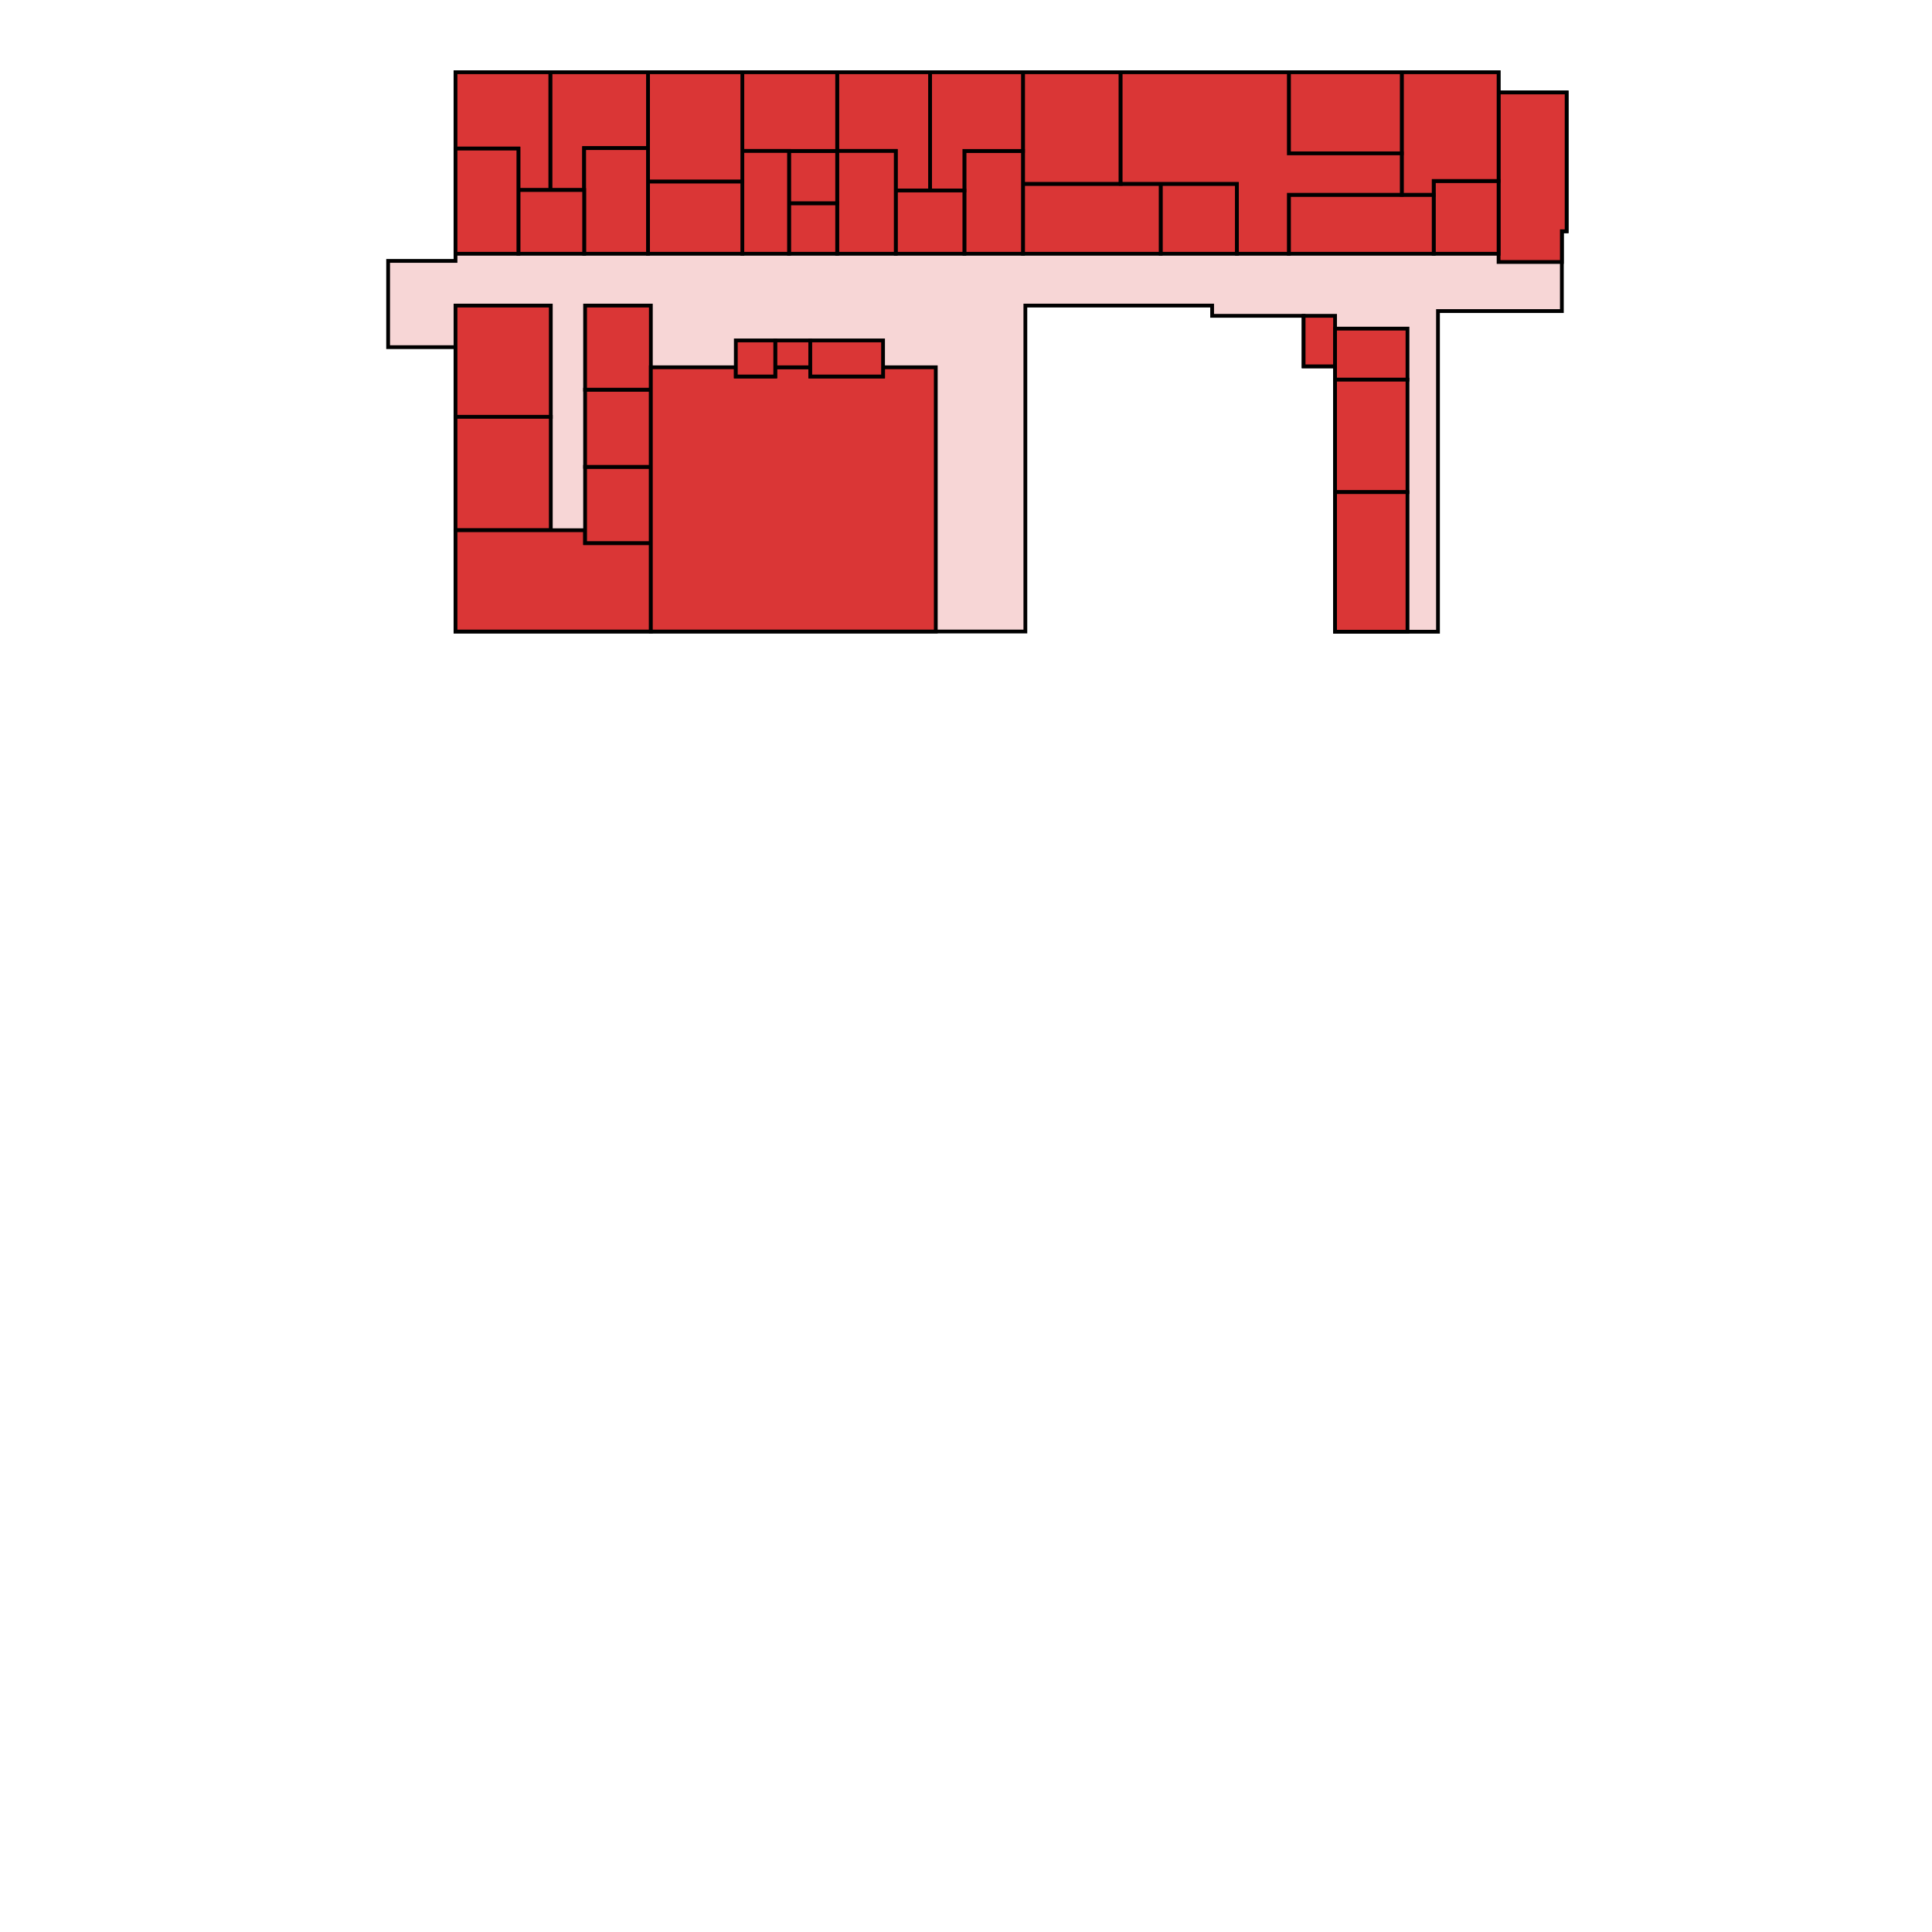
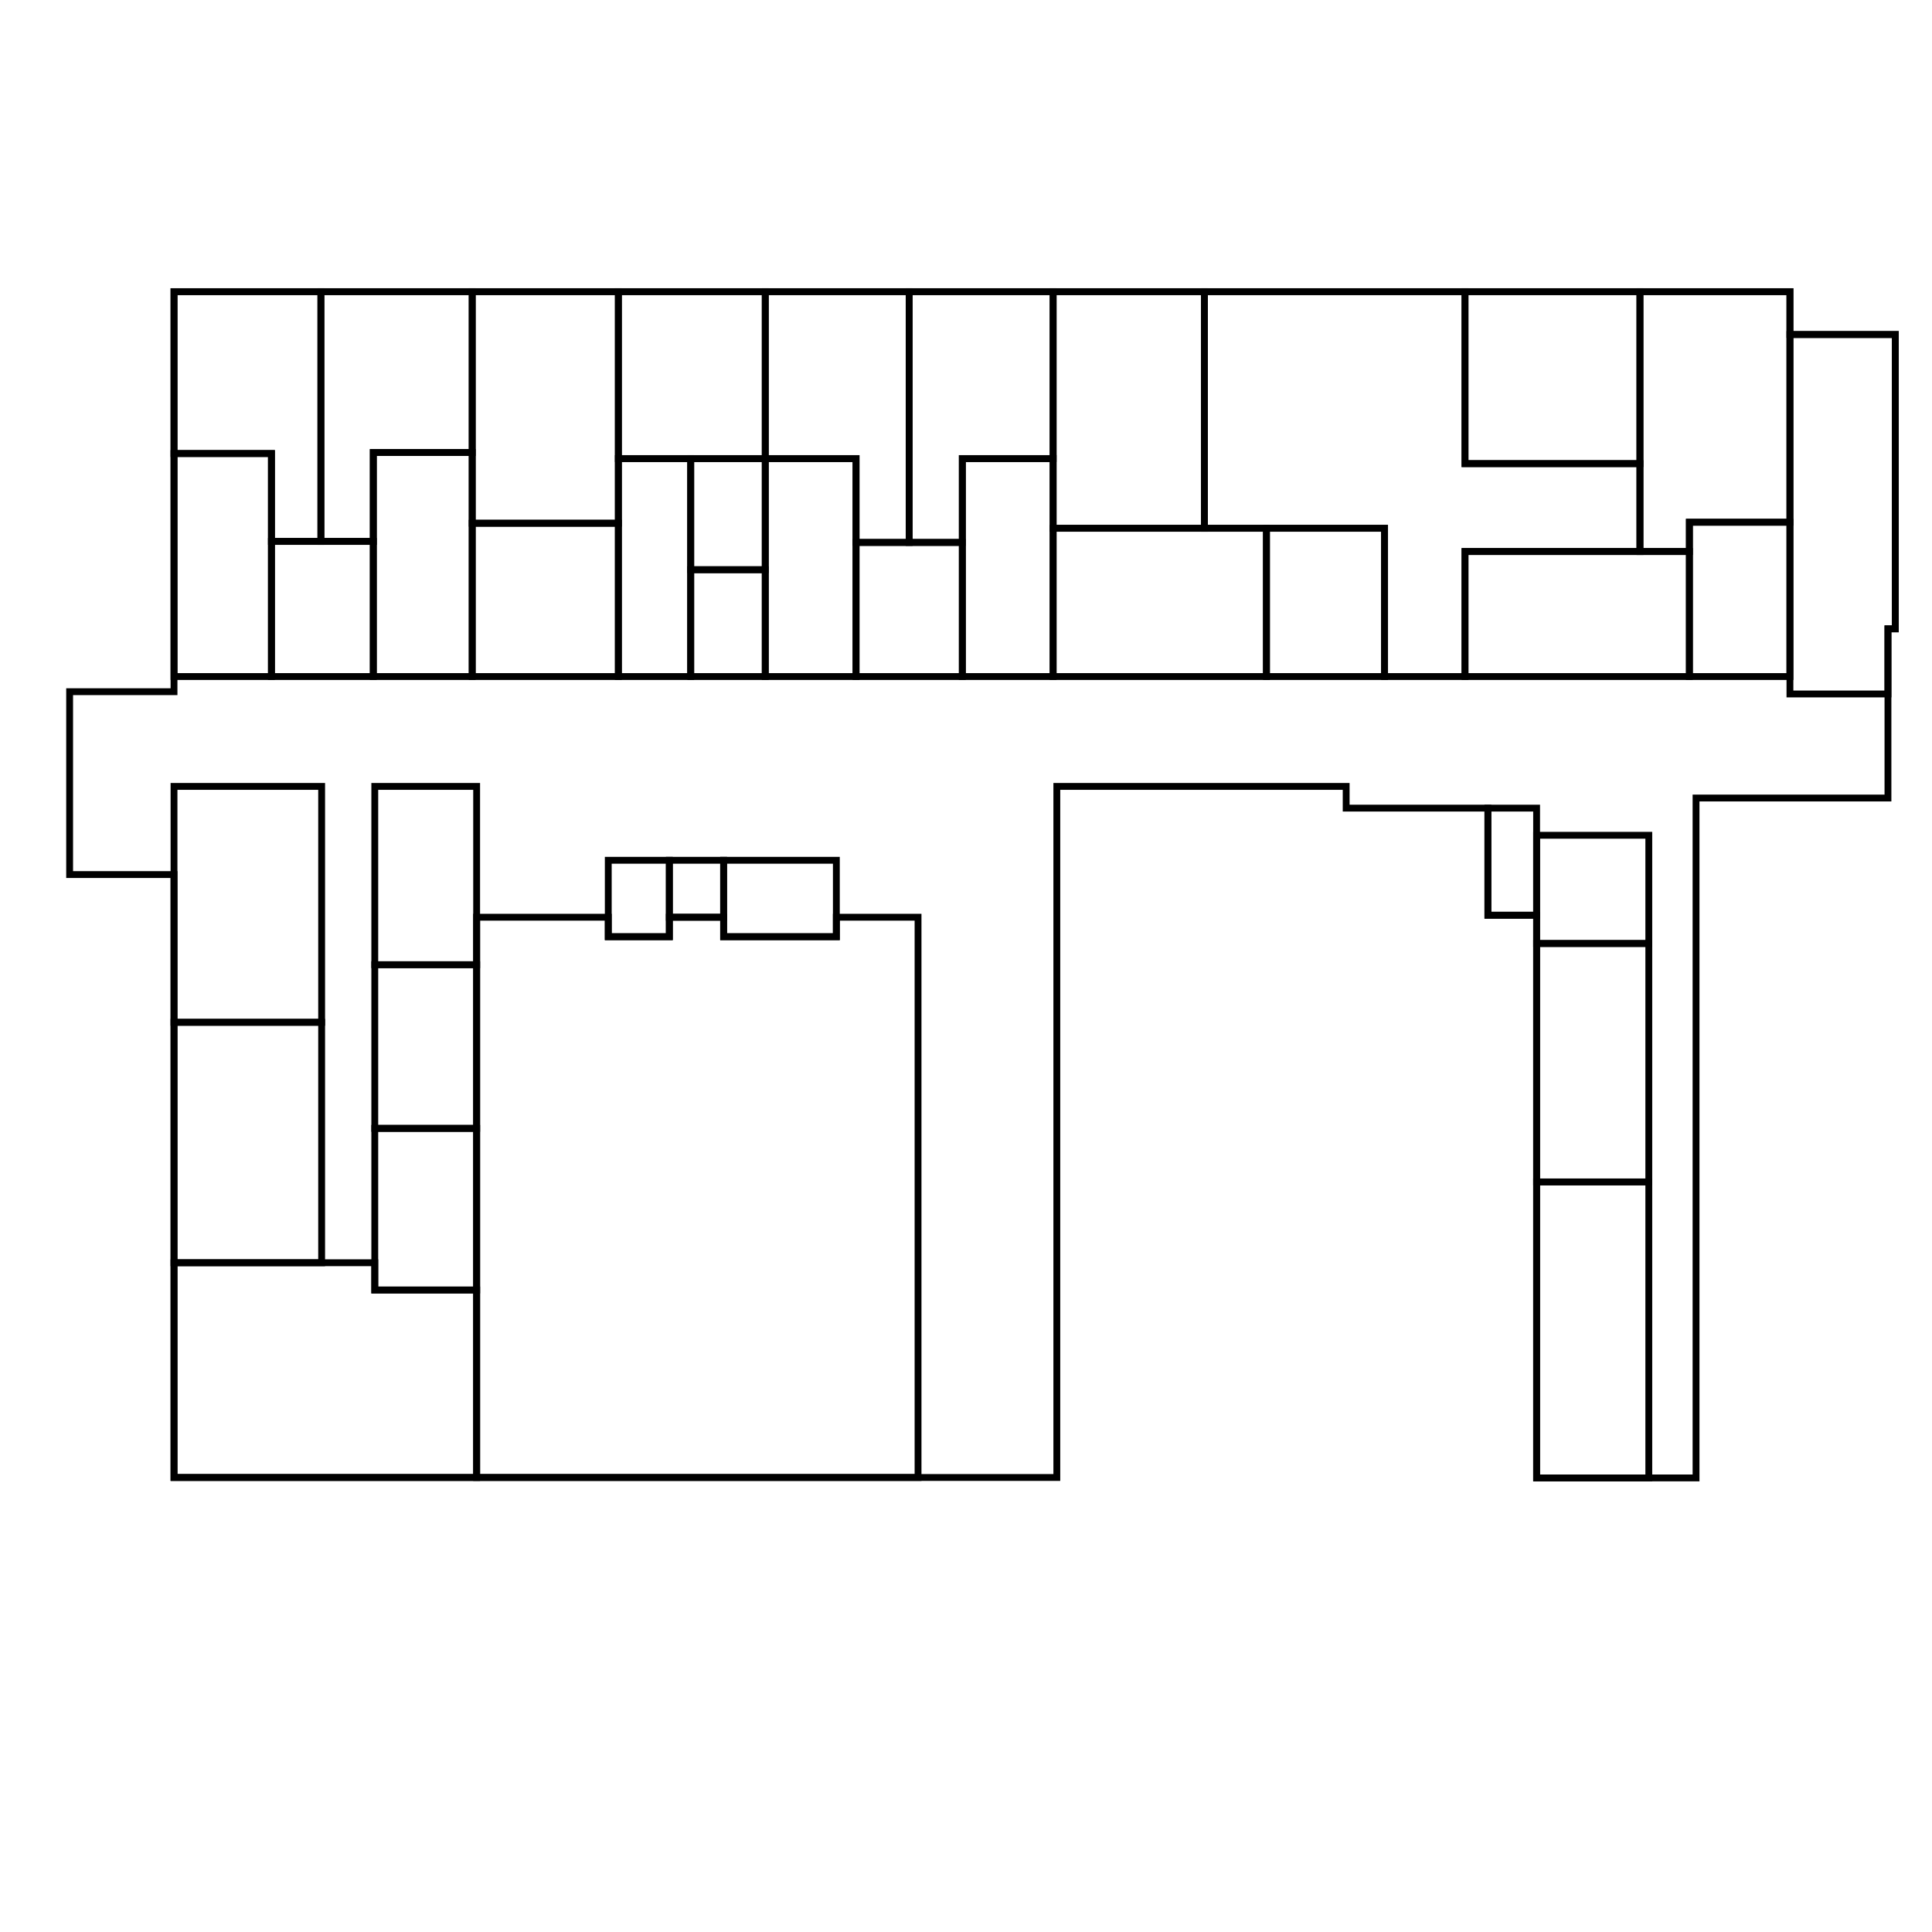
<svg xmlns="http://www.w3.org/2000/svg" width="1024" height="1024" viewBox="0 0 1024 1024" id="svg2" version="1.1">
  <defs id="defs4" />
  <g style="display:inline" id="g4719">
-     <path id="path4721" d="m 241.428,38.285 0,100 -35.713,0 0,45.715 35.713,0 0,150.715 302.035,0 0,-172.754 98.994,0 0,5.43 48.488,0 0,26.77 16.666,0 0,140.664 54.549,0 0,-140.664 0,-29.295 32.125,0 33.535,0 0,-42.293 2.525,0 0,-73.572 -36.061,0 0,-10.715 -552.857,0 z" style="display:inline;fill:#f7d6d6;fill-opacity:1;stroke:#000000;stroke-width:2;stroke-miterlimit:4;stroke-dasharray:none;stroke-opacity:1" />
-     <rect y="161.961" x="241.428" height="58.968" width="50.506" id="rect4723" style="fill:#da3636;fill-opacity:1;stroke:#000000;stroke-width:2;stroke-miterlimit:4;stroke-dasharray:none;stroke-opacity:1" />
-     <rect y="220.929" x="241.428" height="60.104" width="50.506" id="rect4725" style="fill:#da3636;fill-opacity:1;stroke:#000000;stroke-width:2;stroke-miterlimit:4;stroke-dasharray:none;stroke-opacity:1" />
-     <path id="path4727" d="m 241.428,281.033 0,53.682 103.539,0 0,-46.863 -34.85,0 0,-6.818 -68.689,0 z" style="fill:#da3636;fill-opacity:1;stroke:#000000;stroke-width:2;stroke-miterlimit:4;stroke-dasharray:none;stroke-opacity:1" />
-     <rect y="247.445" x="310.117" height="40.406" width="34.85" id="rect4729" style="fill:#da3636;fill-opacity:1;stroke:#000000;stroke-width:2;stroke-miterlimit:4;stroke-dasharray:none;stroke-opacity:1" />
-     <rect y="206.534" x="310.117" height="40.911" width="34.85" id="rect4731" style="fill:#da3636;fill-opacity:1;stroke:#000000;stroke-width:2;stroke-miterlimit:4;stroke-dasharray:none;stroke-opacity:1" />
-     <rect y="161.961" x="310.117" height="44.573" width="34.85" id="rect4733" style="fill:#da3636;fill-opacity:1;stroke:#000000;stroke-width:2;stroke-miterlimit:4;stroke-dasharray:none;stroke-opacity:1" />
-     <path id="path4735" d="m 344.967,194.664 0,140.051 151.018,0 0,-140.051 -27.949,0 0,4.871 -38.57,0 0,-4.871 -18.572,0 0,4.871 -20.893,0 0,-4.871 -45.033,0 z" style="fill:#da3636;fill-opacity:1;stroke:#000000;stroke-width:2;stroke-miterlimit:4;stroke-dasharray:none;stroke-opacity:1" />
-     <rect y="180.429" x="410.893" height="14.236" width="18.571" id="rect4737" style="fill:#da3636;fill-opacity:1;stroke:#000000;stroke-width:2;stroke-miterlimit:4;stroke-dasharray:none;stroke-opacity:1" />
-     <rect y="180.429" x="390" height="19.107" width="20.893" id="rect4739" style="fill:#da3636;fill-opacity:1;stroke:#000000;stroke-width:2;stroke-miterlimit:4;stroke-dasharray:none;stroke-opacity:1" />
-     <rect y="180.429" x="429.464" height="19.107" width="38.571" id="rect4741" style="fill:#da3636;fill-opacity:1;stroke:#000000;stroke-width:2;stroke-miterlimit:4;stroke-dasharray:none;stroke-opacity:1" />
-     <rect y="167.391" x="690.945" height="26.77" width="16.666" id="rect4743" style="fill:#da3636;fill-opacity:1;stroke:#000000;stroke-width:2;stroke-miterlimit:4;stroke-dasharray:none;stroke-opacity:1" />
-     <rect y="174.176" x="707.611" height="27.054" width="38.386" id="rect4745" style="fill:#da3636;fill-opacity:1;stroke:#000000;stroke-width:2;stroke-miterlimit:4;stroke-dasharray:none;stroke-opacity:1" />
-     <rect y="201.231" x="707.611" height="59.599" width="38.386" id="rect4747" style="fill:#da3636;fill-opacity:1;stroke:#000000;stroke-width:2;stroke-miterlimit:4;stroke-dasharray:none;stroke-opacity:1" />
-     <rect y="260.83" x="707.611" height="73.994" width="38.386" id="rect4749" style="fill:#da3636;fill-opacity:1;stroke:#000000;stroke-width:2;stroke-miterlimit:4;stroke-dasharray:none;stroke-opacity:1" />
-     <path id="path4751" d="m 794.285,49 0,73.572 0,16.281 33.535,0 0,-16.281 2.525,0 0,-73.572 -2.525,0 -33.535,0 z" style="fill:#da3636;fill-opacity:1;stroke:#000000;stroke-width:2;stroke-miterlimit:4;stroke-dasharray:none;stroke-opacity:1" />
-     <rect y="95.922" x="759.887" height="38.575" width="34.398" id="rect4753" style="fill:#da3636;fill-opacity:1;stroke:#000000;stroke-width:2;stroke-miterlimit:4;stroke-dasharray:none;stroke-opacity:1" />
-     <rect y="103.246" x="683.116" height="31.252" width="76.772" id="rect4755" style="fill:#da3636;fill-opacity:1;stroke:#000000;stroke-width:2;stroke-miterlimit:4;stroke-dasharray:none;stroke-opacity:1" />
-     <path id="path4757" d="m 742.967,38.285 0,64.961 16.92,0 0,-7.324 34.398,0 0,-57.637 -34.398,0 -16.92,0 z" style="fill:#da3636;fill-opacity:1;stroke:#000000;stroke-width:2;stroke-miterlimit:4;stroke-dasharray:none;stroke-opacity:1" />
-     <rect y="38.285" x="683.116" height="42.99" width="59.851" id="rect4759" style="fill:#da3636;fill-opacity:1;stroke:#000000;stroke-width:2;stroke-miterlimit:4;stroke-dasharray:none;stroke-opacity:1" />
-     <rect y="97.438" x="615.183" height="37.06" width="40.406" id="rect4761" style="fill:#da3636;fill-opacity:1;stroke:#000000;stroke-width:2;stroke-miterlimit:4;stroke-dasharray:none;stroke-opacity:1" />
-     <rect y="97.438" x="542.199" height="37.06" width="72.983" id="rect4763" style="fill:#da3636;fill-opacity:1;stroke:#000000;stroke-width:2;stroke-miterlimit:4;stroke-dasharray:none;stroke-opacity:1" />
-     <rect y="38.285" x="542.199" height="59.152" width="51.77" id="rect4765" style="fill:#da3636;fill-opacity:1;stroke:#000000;stroke-width:2;stroke-miterlimit:4;stroke-dasharray:none;stroke-opacity:1" />
-     <path id="path4767" d="m 593.969,38.285 0,59.152 61.621,0 0,5.809 0,31.252 27.525,0 0,-31.252 59.852,0 0,-21.971 -59.852,0 0,-42.99 -89.146,0 z" style="fill:#da3636;fill-opacity:1;stroke:#000000;stroke-width:2;stroke-miterlimit:4;stroke-dasharray:none;stroke-opacity:1" />
-     <rect y="80.012" x="511.137" height="54.485" width="31.062" id="rect4769" style="fill:#da3636;fill-opacity:1;stroke:#000000;stroke-width:2;stroke-miterlimit:4;stroke-dasharray:none;stroke-opacity:1" />
-     <path id="path4771" d="m 492.955,38.285 0,41.727 0,20.961 18.182,0 0,-20.961 31.062,0 0,-41.727 -49.244,0 z" style="fill:#da3636;fill-opacity:1;stroke:#000000;stroke-width:2;stroke-miterlimit:4;stroke-dasharray:none;stroke-opacity:1" />
-     <path style="fill:#da3636;fill-opacity:1;stroke:#000000;stroke-width:2;stroke-miterlimit:4;stroke-dasharray:none;stroke-opacity:1" d="m 492.955,38.285 0,41.727 0,20.961 -18.182,0 0,-20.961 -31.062,0 0,-41.727 49.244,0 z" id="path4773" />
-     <rect y="100.973" x="474.773" height="33.525" width="36.364" id="rect4775" style="fill:#da3636;fill-opacity:1;stroke:#000000;stroke-width:2;stroke-miterlimit:4;stroke-dasharray:none;stroke-opacity:1" />
-     <rect y="80.012" x="443.711" height="54.486" width="31.062" id="rect4777" style="fill:#da3636;fill-opacity:1;stroke:#000000;stroke-width:2;stroke-miterlimit:4;stroke-dasharray:none;stroke-opacity:1" />
-     <rect y="80.012" x="418.203" height="27.78" width="25.508" id="rect4779" style="fill:#da3636;fill-opacity:1;stroke:#000000;stroke-width:2;stroke-miterlimit:4;stroke-dasharray:none;stroke-opacity:1" />
-     <rect y="107.792" x="418.203" height="26.706" width="25.508" id="rect4781" style="fill:#da3636;fill-opacity:1;stroke:#000000;stroke-width:2;stroke-miterlimit:4;stroke-dasharray:none;stroke-opacity:1" />
-     <rect y="38.285" x="393.454" height="41.727" width="50.257" id="rect4783" style="fill:#da3636;fill-opacity:1;stroke:#000000;stroke-width:2;stroke-miterlimit:4;stroke-dasharray:none;stroke-opacity:1" />
-     <rect y="80.012" x="393.454" height="54.486" width="24.749" id="rect4785" style="fill:#da3636;fill-opacity:1;stroke:#000000;stroke-width:2;stroke-miterlimit:4;stroke-dasharray:none;stroke-opacity:1" />
-     <rect y="96.175" x="343.452" height="38.323" width="50.003" id="rect4787" style="fill:#da3636;fill-opacity:1;stroke:#000000;stroke-width:2;stroke-miterlimit:4;stroke-dasharray:none;stroke-opacity:1" />
-     <rect y="38.285" x="343.452" height="57.89" width="50.003" id="rect4789" style="fill:#da3636;fill-opacity:1;stroke:#000000;stroke-width:2;stroke-miterlimit:4;stroke-dasharray:none;stroke-opacity:1" />
-     <path id="path4791" d="m 291.682,38.285 0,62.436 17.93,0 0,-22.223 33.84,0 0,-40.213 -51.77,0 z" style="fill:#da3636;fill-opacity:1;stroke:#000000;stroke-width:2;stroke-miterlimit:4;stroke-dasharray:none;stroke-opacity:1" />
-     <rect y="78.498" x="309.611" height="55.999" width="33.841" id="rect4793" style="fill:#da3636;fill-opacity:1;stroke:#000000;stroke-width:2;stroke-miterlimit:4;stroke-dasharray:none;stroke-opacity:1" />
-     <path id="path4795" d="m 241.428,38.285 0,40.465 33.334,0 0,21.971 16.92,0 0,-62.436 -50.254,0 z" style="fill:#da3636;fill-opacity:1;stroke:#000000;stroke-width:2;stroke-miterlimit:4;stroke-dasharray:none;stroke-opacity:1" />
-     <rect y="100.721" x="274.762" height="33.777" width="34.85" id="rect4797" style="fill:#da3636;fill-opacity:1;stroke:#000000;stroke-width:2;stroke-miterlimit:4;stroke-dasharray:none;stroke-opacity:1" />
-     <rect y="78.75" x="241.428" height="55.748" width="33.334" id="rect4799" style="fill:#da3636;fill-opacity:1;stroke:#000000;stroke-width:2;stroke-miterlimit:4;stroke-dasharray:none;stroke-opacity:1" />
+     <path id="path4721" d="M 92.231,154.585 V 366.612 H 36.905 v 96.928 H 92.231 V 783.098 H 560.137 V 416.812 h 153.359 v 11.512 h 75.117 v 56.759 h 25.819 v 298.247 h 84.506 V 485.083 422.97 h 49.767 51.952 v -89.673 h 3.912 V 177.303 h -55.864 v -22.718 z" style="display:inline;fill:#721c1c;fill-opacity:0;stroke:#000000;stroke-width:3.625;stroke-miterlimit:4;stroke-dasharray:none;stroke-opacity:1" />
+     <rect y="416.812" x="92.231" height="125.028" width="78.243" id="rect4723" style="fill:#721c1c;fill-opacity:0;stroke:#000000;stroke-width:3.625;stroke-miterlimit:4;stroke-dasharray:none;stroke-opacity:1" />
+     <rect y="541.84" x="92.231" height="127.437" width="78.243" id="rect4725" style="fill:#721c1c;fill-opacity:0;stroke:#000000;stroke-width:3.625;stroke-miterlimit:4;stroke-dasharray:none;stroke-opacity:1" />
+     <path id="path4727" d="M 92.231,669.278 V 783.098 H 252.631 v -99.363 h -53.988 v -14.457 z" style="fill:#721c1c;fill-opacity:0;stroke:#000000;stroke-width:3.625;stroke-miterlimit:4;stroke-dasharray:none;stroke-opacity:1" />
+     <rect y="598.062" x="198.643" height="85.673" width="53.988" id="rect4729" style="fill:#721c1c;fill-opacity:0;stroke:#000000;stroke-width:3.625;stroke-miterlimit:4;stroke-dasharray:none;stroke-opacity:1" />
+     <rect y="511.319" x="198.643" height="86.743" width="53.988" id="rect4731" style="fill:#721c1c;fill-opacity:0;stroke:#000000;stroke-width:3.625;stroke-miterlimit:4;stroke-dasharray:none;stroke-opacity:1" />
+     <rect y="416.812" x="198.643" height="94.507" width="53.988" id="rect4733" style="fill:#721c1c;fill-opacity:0;stroke:#000000;stroke-width:3.625;stroke-miterlimit:4;stroke-dasharray:none;stroke-opacity:1" />
+     <path id="path4735" d="M 252.631,486.151 V 783.098 h 233.953 V 486.151 h -43.298 v 10.328 H 383.534 V 486.151 H 354.762 v 10.328 h -32.366 v -10.328 z" style="fill:#721c1c;fill-opacity:0;stroke:#000000;stroke-width:3.625;stroke-miterlimit:4;stroke-dasharray:none;stroke-opacity:1" />
+     <rect y="455.968" x="354.762" height="30.185" width="28.77" id="rect4737" style="fill:#721c1c;fill-opacity:0;stroke:#000000;stroke-width:3.625;stroke-miterlimit:4;stroke-dasharray:none;stroke-opacity:1" />
+     <rect y="455.968" x="322.396" height="40.512" width="32.367" id="rect4739" style="fill:#721c1c;fill-opacity:0;stroke:#000000;stroke-width:3.625;stroke-miterlimit:4;stroke-dasharray:none;stroke-opacity:1" />
+     <rect y="455.968" x="383.533" height="40.512" width="59.754" id="rect4741" style="fill:#721c1c;fill-opacity:0;stroke:#000000;stroke-width:3.625;stroke-miterlimit:4;stroke-dasharray:none;stroke-opacity:1" />
+     <rect y="428.324" x="788.613" height="56.759" width="25.819" id="rect4743" style="fill:#721c1c;fill-opacity:0;stroke:#000000;stroke-width:3.625;stroke-miterlimit:4;stroke-dasharray:none;stroke-opacity:1" />
+     <rect y="442.712" x="814.432" height="57.363" width="59.467" id="rect4745" style="fill:#721c1c;fill-opacity:0;stroke:#000000;stroke-width:3.625;stroke-miterlimit:4;stroke-dasharray:none;stroke-opacity:1" />
+     <rect y="500.075" x="814.432" height="126.366" width="59.467" id="rect4747" style="fill:#721c1c;fill-opacity:0;stroke:#000000;stroke-width:3.625;stroke-miterlimit:4;stroke-dasharray:none;stroke-opacity:1" />
+     <rect y="626.441" x="814.432" height="156.889" width="59.467" id="rect4749" style="fill:#721c1c;fill-opacity:0;stroke:#000000;stroke-width:3.625;stroke-miterlimit:4;stroke-dasharray:none;stroke-opacity:1" />
+     <path id="path4751" d="m 948.705,177.303 v 155.994 34.521 h 51.952 v -34.521 h 3.912 V 177.303 h -3.912 z" style="fill:#721c1c;fill-opacity:0;stroke:#000000;stroke-width:3.625;stroke-miterlimit:4;stroke-dasharray:none;stroke-opacity:1" />
+     <rect y="276.792" x="895.416" height="81.79" width="53.288" id="rect4753" style="fill:#721c1c;fill-opacity:0;stroke:#000000;stroke-width:3.625;stroke-miterlimit:4;stroke-dasharray:none;stroke-opacity:1" />
+     <rect y="292.32" x="776.483" height="66.262" width="118.933" id="rect4755" style="fill:#721c1c;fill-opacity:0;stroke:#000000;stroke-width:3.625;stroke-miterlimit:4;stroke-dasharray:none;stroke-opacity:1" />
+     <path id="path4757" d="m 869.203,154.585 v 137.735 h 26.212 V 276.791 h 53.289 V 154.585 h -53.289 z" style="fill:#721c1c;fill-opacity:0;stroke:#000000;stroke-width:3.625;stroke-miterlimit:4;stroke-dasharray:none;stroke-opacity:1" />
+     <rect y="154.585" x="776.483" height="91.151" width="92.72" id="rect4759" style="fill:#721c1c;fill-opacity:0;stroke:#000000;stroke-width:3.625;stroke-miterlimit:4;stroke-dasharray:none;stroke-opacity:1" />
+     <rect y="280.004" x="671.244" height="78.577" width="62.596" id="rect4761" style="fill:#721c1c;fill-opacity:0;stroke:#000000;stroke-width:3.625;stroke-miterlimit:4;stroke-dasharray:none;stroke-opacity:1" />
+     <rect y="280.004" x="558.179" height="78.577" width="113.064" id="rect4763" style="fill:#721c1c;fill-opacity:0;stroke:#000000;stroke-width:3.625;stroke-miterlimit:4;stroke-dasharray:none;stroke-opacity:1" />
+     <rect y="154.585" x="558.179" height="125.419" width="80.201" id="rect4765" style="fill:#721c1c;fill-opacity:0;stroke:#000000;stroke-width:3.625;stroke-miterlimit:4;stroke-dasharray:none;stroke-opacity:1" />
+     <path id="path4767" d="m 638.379,154.585 v 125.419 h 95.462 v 12.316 66.263 h 42.642 v -66.263 h 92.721 v -46.584 h -92.721 v -91.151 z" style="fill:#721c1c;fill-opacity:0;stroke:#000000;stroke-width:3.625;stroke-miterlimit:4;stroke-dasharray:none;stroke-opacity:1" />
+     <rect y="243.058" x="510.058" height="115.523" width="48.121" id="rect4769" style="fill:#721c1c;fill-opacity:0;stroke:#000000;stroke-width:3.625;stroke-miterlimit:4;stroke-dasharray:none;stroke-opacity:1" />
+     <path id="path4771" d="m 481.891,154.585 v 88.472 44.443 h 28.167 v -44.443 h 48.121 v -88.472 z" style="fill:#721c1c;fill-opacity:0;stroke:#000000;stroke-width:3.625;stroke-miterlimit:4;stroke-dasharray:none;stroke-opacity:1" />
+     <path style="fill:#721c1c;fill-opacity:0;stroke:#000000;stroke-width:3.625;stroke-miterlimit:4;stroke-dasharray:none;stroke-opacity:1" d="m 481.891,154.585 v 88.472 44.443 h -28.167 v -44.443 h -48.121 v -88.472 z" id="path4773" />
+     <rect y="287.5" x="453.725" height="71.082" width="56.334" id="rect4775" style="fill:#721c1c;fill-opacity:0;stroke:#000000;stroke-width:3.625;stroke-miterlimit:4;stroke-dasharray:none;stroke-opacity:1" />
+     <rect y="243.057" x="405.603" height="115.525" width="48.121" id="rect4777" style="fill:#721c1c;fill-opacity:0;stroke:#000000;stroke-width:3.625;stroke-miterlimit:4;stroke-dasharray:none;stroke-opacity:1" />
+     <rect y="243.057" x="366.087" height="58.901" width="39.516" id="rect4779" style="fill:#721c1c;fill-opacity:0;stroke:#000000;stroke-width:3.625;stroke-miterlimit:4;stroke-dasharray:none;stroke-opacity:1" />
+     <rect y="301.958" x="366.087" height="56.624" width="39.516" id="rect4781" style="fill:#721c1c;fill-opacity:0;stroke:#000000;stroke-width:3.625;stroke-miterlimit:4;stroke-dasharray:none;stroke-opacity:1" />
+     <rect y="154.585" x="327.747" height="88.472" width="77.856" id="rect4783" style="fill:#721c1c;fill-opacity:0;stroke:#000000;stroke-width:3.625;stroke-miterlimit:4;stroke-dasharray:none;stroke-opacity:1" />
+     <rect y="243.057" x="327.747" height="115.525" width="38.34" id="rect4785" style="fill:#721c1c;fill-opacity:0;stroke:#000000;stroke-width:3.625;stroke-miterlimit:4;stroke-dasharray:none;stroke-opacity:1" />
+     <rect y="277.327" x="250.284" height="81.255" width="77.463" id="rect4787" style="fill:#721c1c;fill-opacity:0;stroke:#000000;stroke-width:3.625;stroke-miterlimit:4;stroke-dasharray:none;stroke-opacity:1" />
+     <rect y="154.585" x="250.284" height="122.742" width="77.463" id="rect4789" style="fill:#721c1c;fill-opacity:0;stroke:#000000;stroke-width:3.625;stroke-miterlimit:4;stroke-dasharray:none;stroke-opacity:1" />
+     <path id="path4791" d="m 170.083,154.585 v 132.381 h 27.776 v -47.118 h 52.424 v -85.262 z" style="fill:#721c1c;fill-opacity:0;stroke:#000000;stroke-width:3.625;stroke-miterlimit:4;stroke-dasharray:none;stroke-opacity:1" />
+     <rect y="239.847" x="197.859" height="118.734" width="52.425" id="rect4793" style="fill:#721c1c;fill-opacity:0;stroke:#000000;stroke-width:3.625;stroke-miterlimit:4;stroke-dasharray:none;stroke-opacity:1" />
+     <path id="path4795" d="m 92.231,154.585 v 85.797 h 51.64 v 46.584 h 26.212 V 154.585 Z" style="fill:#721c1c;fill-opacity:0;stroke:#000000;stroke-width:3.625;stroke-miterlimit:4;stroke-dasharray:none;stroke-opacity:1" />
+     <rect y="286.965" x="143.871" height="71.616" width="53.988" id="rect4797" style="fill:#721c1c;fill-opacity:0;stroke:#000000;stroke-width:3.625;stroke-miterlimit:4;stroke-dasharray:none;stroke-opacity:1" />
+     <rect y="240.381" x="92.231" height="118.2" width="51.64" id="rect4799" style="fill:#721c1c;fill-opacity:0;stroke:#000000;stroke-width:3.625;stroke-miterlimit:4;stroke-dasharray:none;stroke-opacity:1" />
+     <ellipse style="fill:#721c1c;fill-opacity:0;stroke:#000000;stroke-width:3.443;stroke-opacity:0" id="path1" cx="57.929" cy="383.879" rx="7.746" ry="10.601" />
+     <ellipse style="fill:#721c1c;fill-opacity:0;stroke:#000000;stroke-width:3.443;stroke-opacity:0" id="path2" cx="117.683" cy="382.364" rx="9.959" ry="15.145" />
+     <ellipse style="fill:#721c1c;fill-opacity:0;stroke:#000000;stroke-width:3.443;stroke-opacity:0" id="path3" cx="112.15" cy="318.756" rx="4.426" ry="12.116" />
+     <ellipse style="fill:#721c1c;fill-opacity:0;stroke:#000000;stroke-width:3.443;stroke-opacity:0" id="path4" cx="181.863" cy="389.937" rx="5.533" ry="7.572" />
+     <ellipse style="fill:#721c1c;fill-opacity:0;stroke:#000000;stroke-width:3.443;stroke-opacity:0" id="path5" cx="179.65" cy="339.959" rx="5.533" ry="12.116" />
+     <ellipse style="fill:#721c1c;fill-opacity:0;stroke:#000000;stroke-width:3.443;stroke-opacity:0" id="path6" cx="180.757" cy="468.69" rx="2.213" ry="10.601" />
+     <ellipse style="fill:#721c1c;fill-opacity:0;stroke:#000000;stroke-width:3.443;stroke-opacity:0" id="path7" cx="150.88" cy="467.175" rx="9.959" ry="12.116" />
+     <ellipse style="fill:#721c1c;fill-opacity:0;stroke:#000000;stroke-width:3.443;stroke-opacity:0" id="path8" cx="217.273" cy="470.204" rx="9.959" ry="15.145" />
+     <ellipse style="fill:#721c1c;fill-opacity:0;stroke:#000000;stroke-width:3.443;stroke-opacity:0" id="path9" cx="180.757" cy="570.16" rx="6.639" ry="9.087" />
+     <ellipse style="fill:#721c1c;fill-opacity:0;stroke:#000000;stroke-width:3.443;stroke-opacity:0" id="path10" cx="147.56" cy="571.675" rx="8.852" ry="16.659" />
+     <ellipse style="fill:#721c1c;fill-opacity:0;stroke:#000000;stroke-width:3.443;stroke-opacity:0" id="path11" cx="218.379" cy="570.16" rx="8.852" ry="12.116" />
+     <ellipse style="fill:#721c1c;fill-opacity:0;stroke:#000000;stroke-width:3.443;stroke-opacity:0" id="path12" cx="180.757" cy="635.283" rx="6.639" ry="10.601" />
+     <ellipse style="fill:#721c1c;fill-opacity:0;stroke:#000000;stroke-width:3.443;stroke-opacity:0" id="path13" cx="143.134" cy="636.797" rx="11.066" ry="9.087" />
+     <ellipse style="fill:#721c1c;fill-opacity:0;stroke:#000000;stroke-width:3.443;stroke-opacity:0" id="path14" cx="212.847" cy="638.312" rx="5.533" ry="13.63" />
+     <ellipse style="fill:#721c1c;fill-opacity:0;stroke:#000000;stroke-width:3.443;stroke-opacity:0" id="path15" cx="181.863" cy="706.464" rx="3.32" ry="18.174" />
+     <ellipse style="fill:#721c1c;fill-opacity:0;stroke:#000000;stroke-width:3.443;stroke-opacity:0" id="path16" cx="232.765" cy="389.937" rx="3.32" ry="1.514" />
+     <ellipse style="fill:#721c1c;fill-opacity:0;stroke:#000000;stroke-width:3.443;stroke-opacity:0" id="path17" cx="223.912" cy="335.415" rx="7.746" ry="13.63" />
+     <ellipse style="fill:#721c1c;fill-opacity:0;stroke:#000000;stroke-width:3.443;stroke-opacity:0" id="path18" cx="288.092" cy="394.48" rx="9.959" ry="9.087" />
+     <ellipse style="fill:#721c1c;fill-opacity:0;stroke:#000000;stroke-width:3.443;stroke-opacity:0" id="path19" cx="290.305" cy="339.959" rx="7.746" ry="9.087" />
+     <ellipse style="fill:#721c1c;fill-opacity:0;stroke:#000000;stroke-width:3.443;stroke-opacity:0" id="path20" cx="285.879" cy="508.066" rx="9.959" ry="13.63" />
+     <ellipse style="fill:#721c1c;fill-opacity:0;stroke:#000000;stroke-width:3.443;stroke-opacity:0" id="path21" cx="346.74" cy="399.024" rx="8.852" ry="13.63" />
+     <ellipse style="fill:#721c1c;fill-opacity:0;stroke:#000000;stroke-width:3.443;stroke-opacity:0" id="path22" cx="346.74" cy="327.843" rx="13.279" ry="12.116" />
+     <ellipse style="fill:#721c1c;fill-opacity:0;stroke:#000000;stroke-width:3.443;stroke-opacity:0" id="path23" cx="481.739" cy="406.596" rx="13.279" ry="12.116" />
+     <ellipse style="fill:#721c1c;fill-opacity:0;stroke:#000000;stroke-width:3.443;stroke-opacity:0" id="path24" cx="481.739" cy="329.357" rx="6.639" ry="13.63" />
+     <ellipse style="fill:#721c1c;fill-opacity:0;stroke:#000000;stroke-width:3.443;stroke-opacity:0" id="path25" cx="538.174" cy="397.509" rx="12.172" ry="12.116" />
+     <ellipse style="fill:#721c1c;fill-opacity:0;stroke:#000000;stroke-width:3.443;stroke-opacity:0" id="path26" cx="534.854" cy="332.386" rx="11.066" ry="13.63" />
+     <ellipse style="fill:#721c1c;fill-opacity:0;stroke:#000000;stroke-width:3.443;stroke-opacity:0" id="path27" cx="622.272" cy="391.451" rx="12.172" ry="12.116" />
+     <ellipse style="fill:#721c1c;fill-opacity:0;stroke:#000000;stroke-width:3.443;stroke-opacity:0" id="path28" cx="618.952" cy="320.27" rx="8.852" ry="13.63" />
+     <ellipse style="fill:#721c1c;fill-opacity:0;stroke:#000000;stroke-width:3.443;stroke-opacity:0" id="path29" cx="708.583" cy="385.393" rx="9.959" ry="12.116" />
+     <ellipse style="fill:#721c1c;fill-opacity:0;stroke:#000000;stroke-width:3.443;stroke-opacity:0" id="path30" cx="705.263" cy="329.357" rx="11.066" ry="16.659" />
+     <ellipse style="fill:#721c1c;fill-opacity:0;stroke:#000000;stroke-width:3.443;stroke-opacity:0" id="path31" cx="759.485" cy="383.879" rx="7.746" ry="10.601" />
+     <ellipse style="fill:#721c1c;fill-opacity:0;stroke:#000000;stroke-width:3.443;stroke-opacity:0" id="path32" cx="747.313" cy="293.01" rx="2.213" ry="13.63" />
+     <path style="fill:#721c1c;fill-opacity:0;stroke:#000000;stroke-width:3.443;stroke-opacity:0" id="path33" d="m 857.968,391.451 a 9.959,15.145 0 0 1 -1.225,7.276 l -8.734,-7.276 z" />
+     <ellipse style="fill:#721c1c;fill-opacity:0;stroke:#000000;stroke-width:3.443;stroke-opacity:0" id="path34" cx="848.009" cy="330.872" rx="7.746" ry="12.116" />
+     <path style="fill:#721c1c;fill-opacity:0;stroke:#000000;stroke-width:3.443;stroke-opacity:0" id="path35" d="m 880.099,399.024 a 1.107,10.601 0 0 1 -0.136,5.093 l -0.97,-5.093 z" />
+     <path style="fill:#721c1c;fill-opacity:0;stroke:#000000;stroke-width:3.443;stroke-opacity:0" id="path36" d="m 893.378,470.204 a 8.852,9.087 0 0 1 -1.089,4.366 l -7.764,-4.366 z" />
+     <path style="fill:#721c1c;fill-opacity:0;stroke:#000000;stroke-width:3.443;stroke-opacity:0" id="path37" d="m 846.902,470.204 a 6.639,9.087 0 0 1 -0.817,4.366 l -5.823,-4.366 z" />
+     <path style="fill:#721c1c;fill-opacity:0;stroke:#000000;stroke-width:3.443;stroke-opacity:0" id="path38" d="m 860.181,577.733 a 12.172,13.63 0 0 1 -1.497,6.549 l -10.675,-6.549 z" />
+     <path style="fill:#721c1c;fill-opacity:0;stroke:#000000;stroke-width:3.443;stroke-opacity:0" id="path39" d="m 884.525,576.218 a 2.213,9.087 0 0 1 -0.272,4.366 l -1.941,-4.366 z" />
+     <path style="fill:#721c1c;fill-opacity:0;stroke:#000000;stroke-width:3.443;stroke-opacity:0" id="path40" d="m 853.542,717.065 a 7.746,10.601 0 0 1 -0.953,5.093 l -6.793,-5.093 z" />
+     <path style="fill:#721c1c;fill-opacity:0;stroke:#000000;stroke-width:3.443;stroke-opacity:0" id="path41" d="m 884.525,718.58 a 3.32,18.174 0 0 1 -0.408,8.732 l -2.911,-8.732 z" />
+     <path style="fill:#721c1c;fill-opacity:0;stroke:#000000;stroke-width:3.443;stroke-opacity:0" id="path42" d="m 944.279,395.995 a 6.639,10.601 0 0 1 -0.817,5.093 l -5.823,-5.093 z" />
+     <path style="fill:#721c1c;fill-opacity:0;stroke:#000000;stroke-width:3.443;stroke-opacity:0" id="path43" d="m 937.64,344.502 a 8.852,7.572 0 0 1 -1.089,3.638 l -7.764,-3.638 z" />
+     <path style="fill:#721c1c;fill-opacity:0;stroke:#000000;stroke-width:3.443;stroke-opacity:0" id="path44" d="m 966.41,333.901 a 1.107,15.145 0 0 1 -0.136,7.276 l -0.97,-7.276 z" />
  </g>
</svg>
